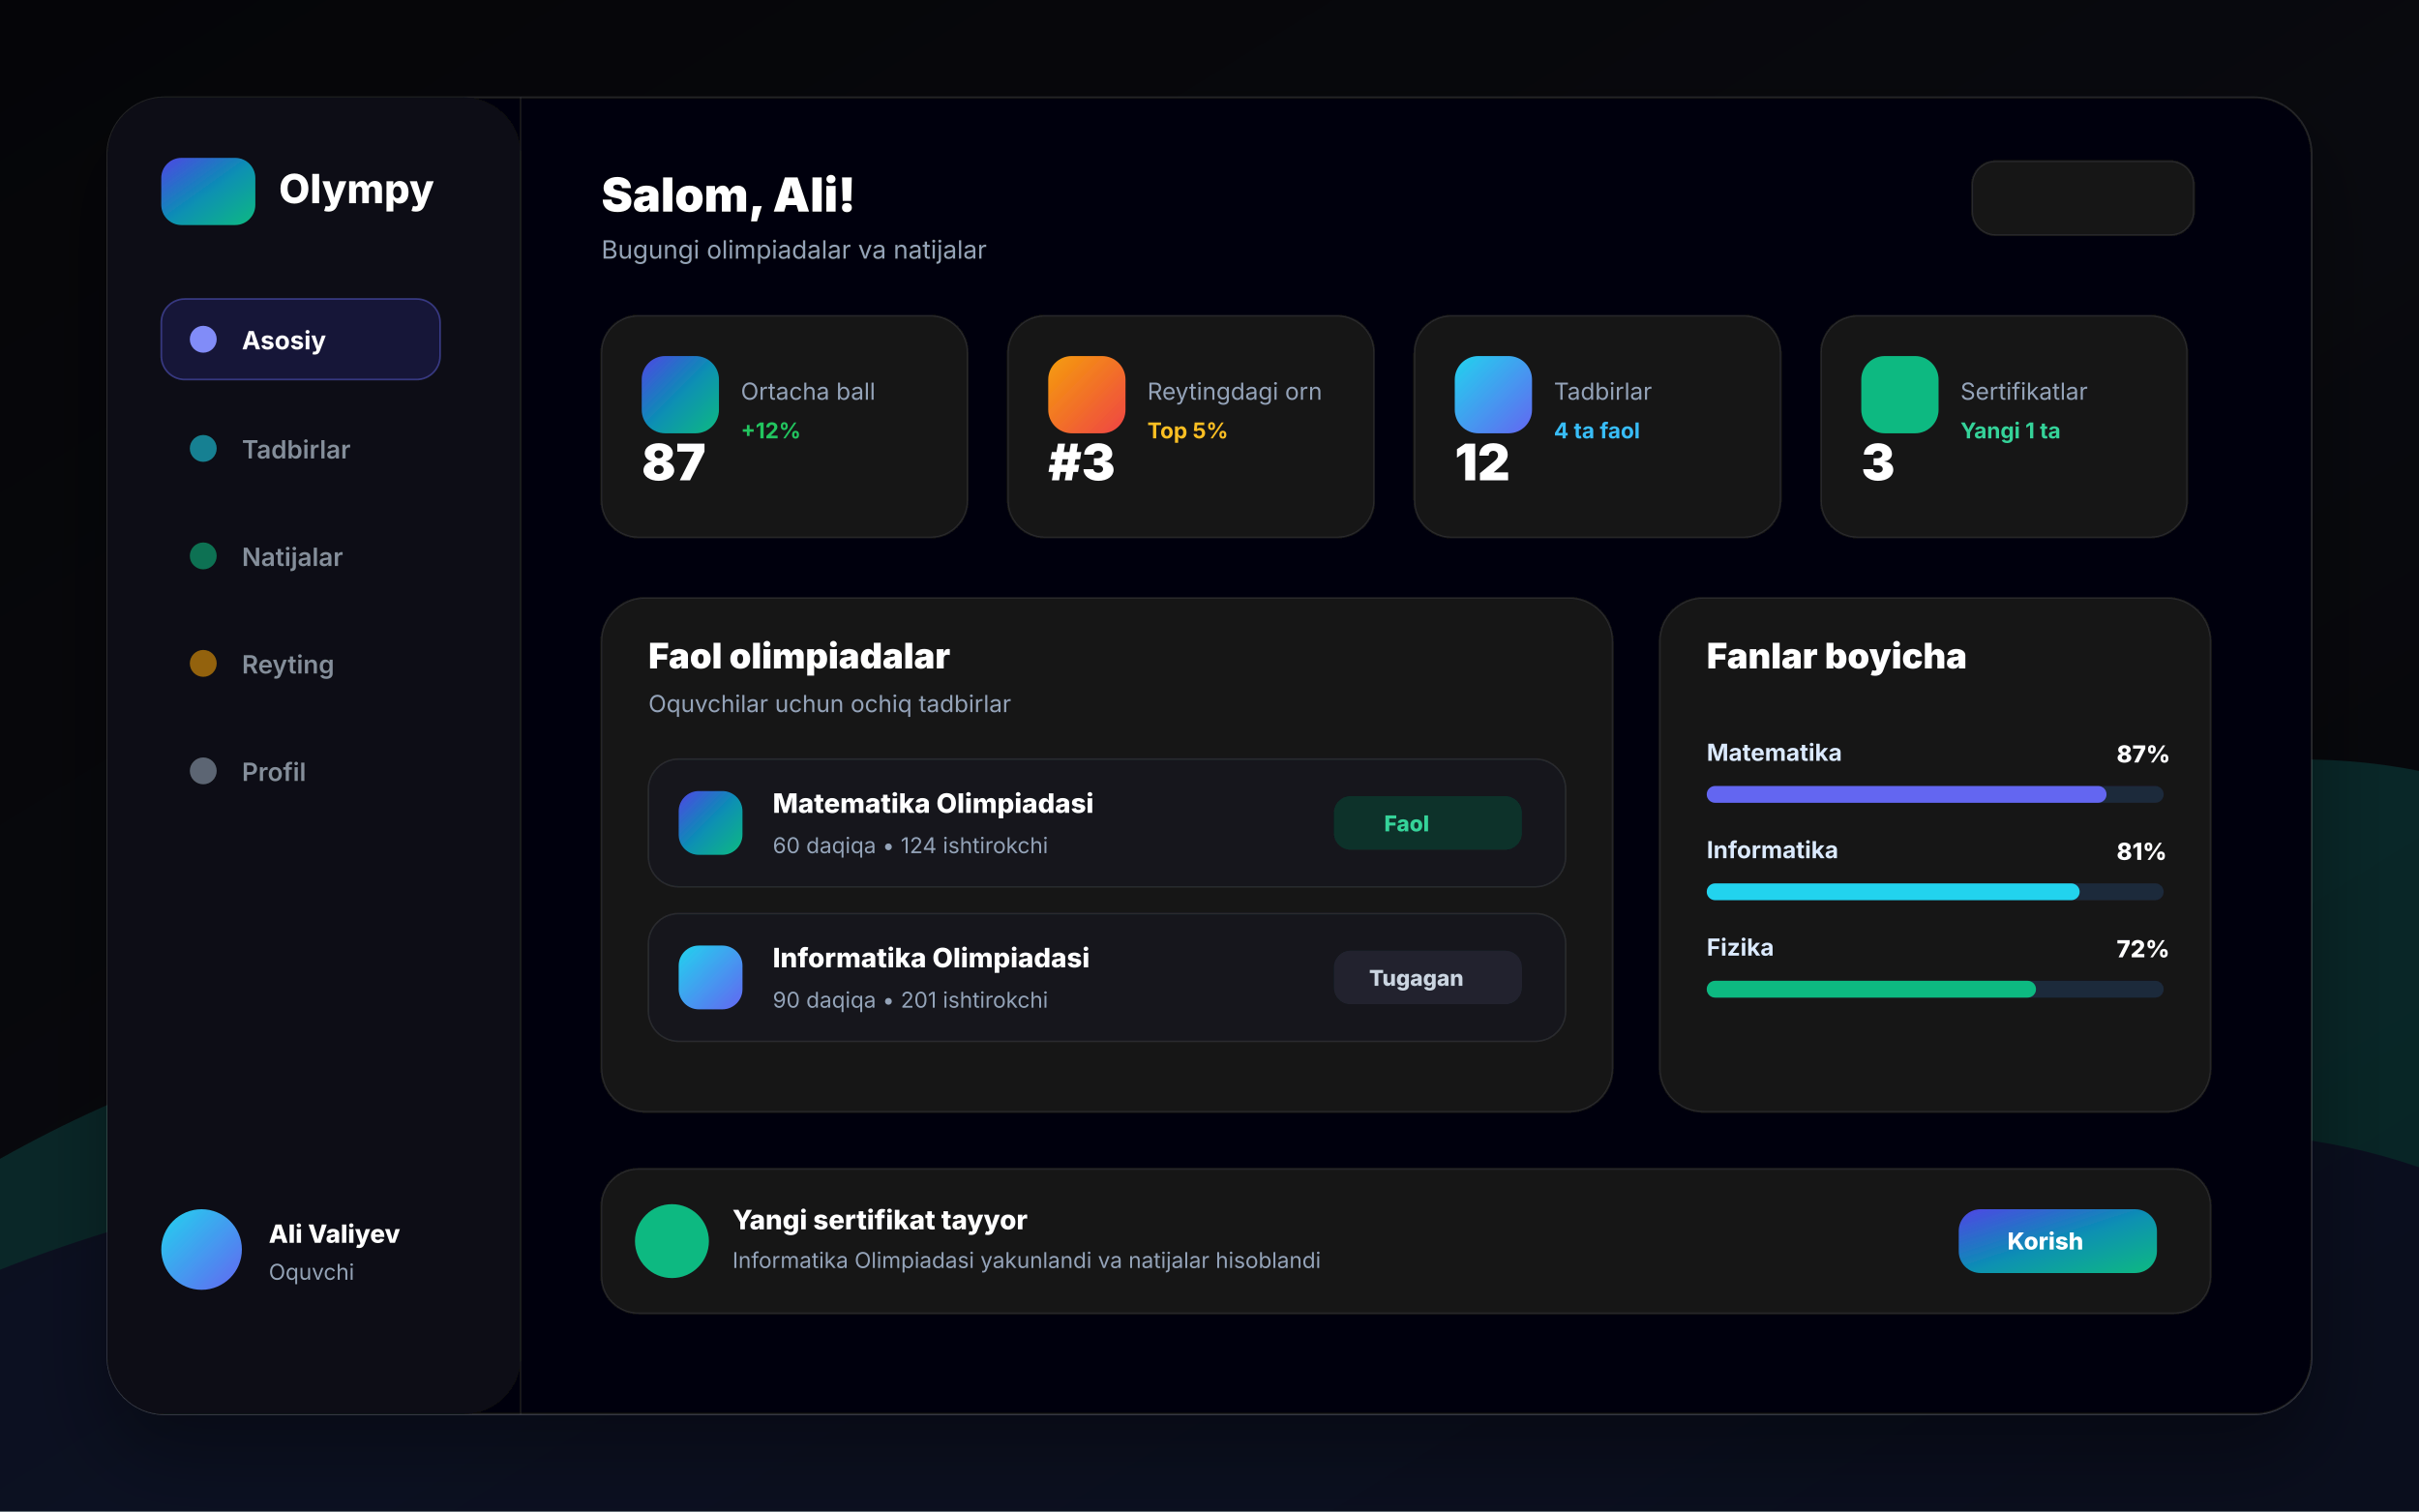
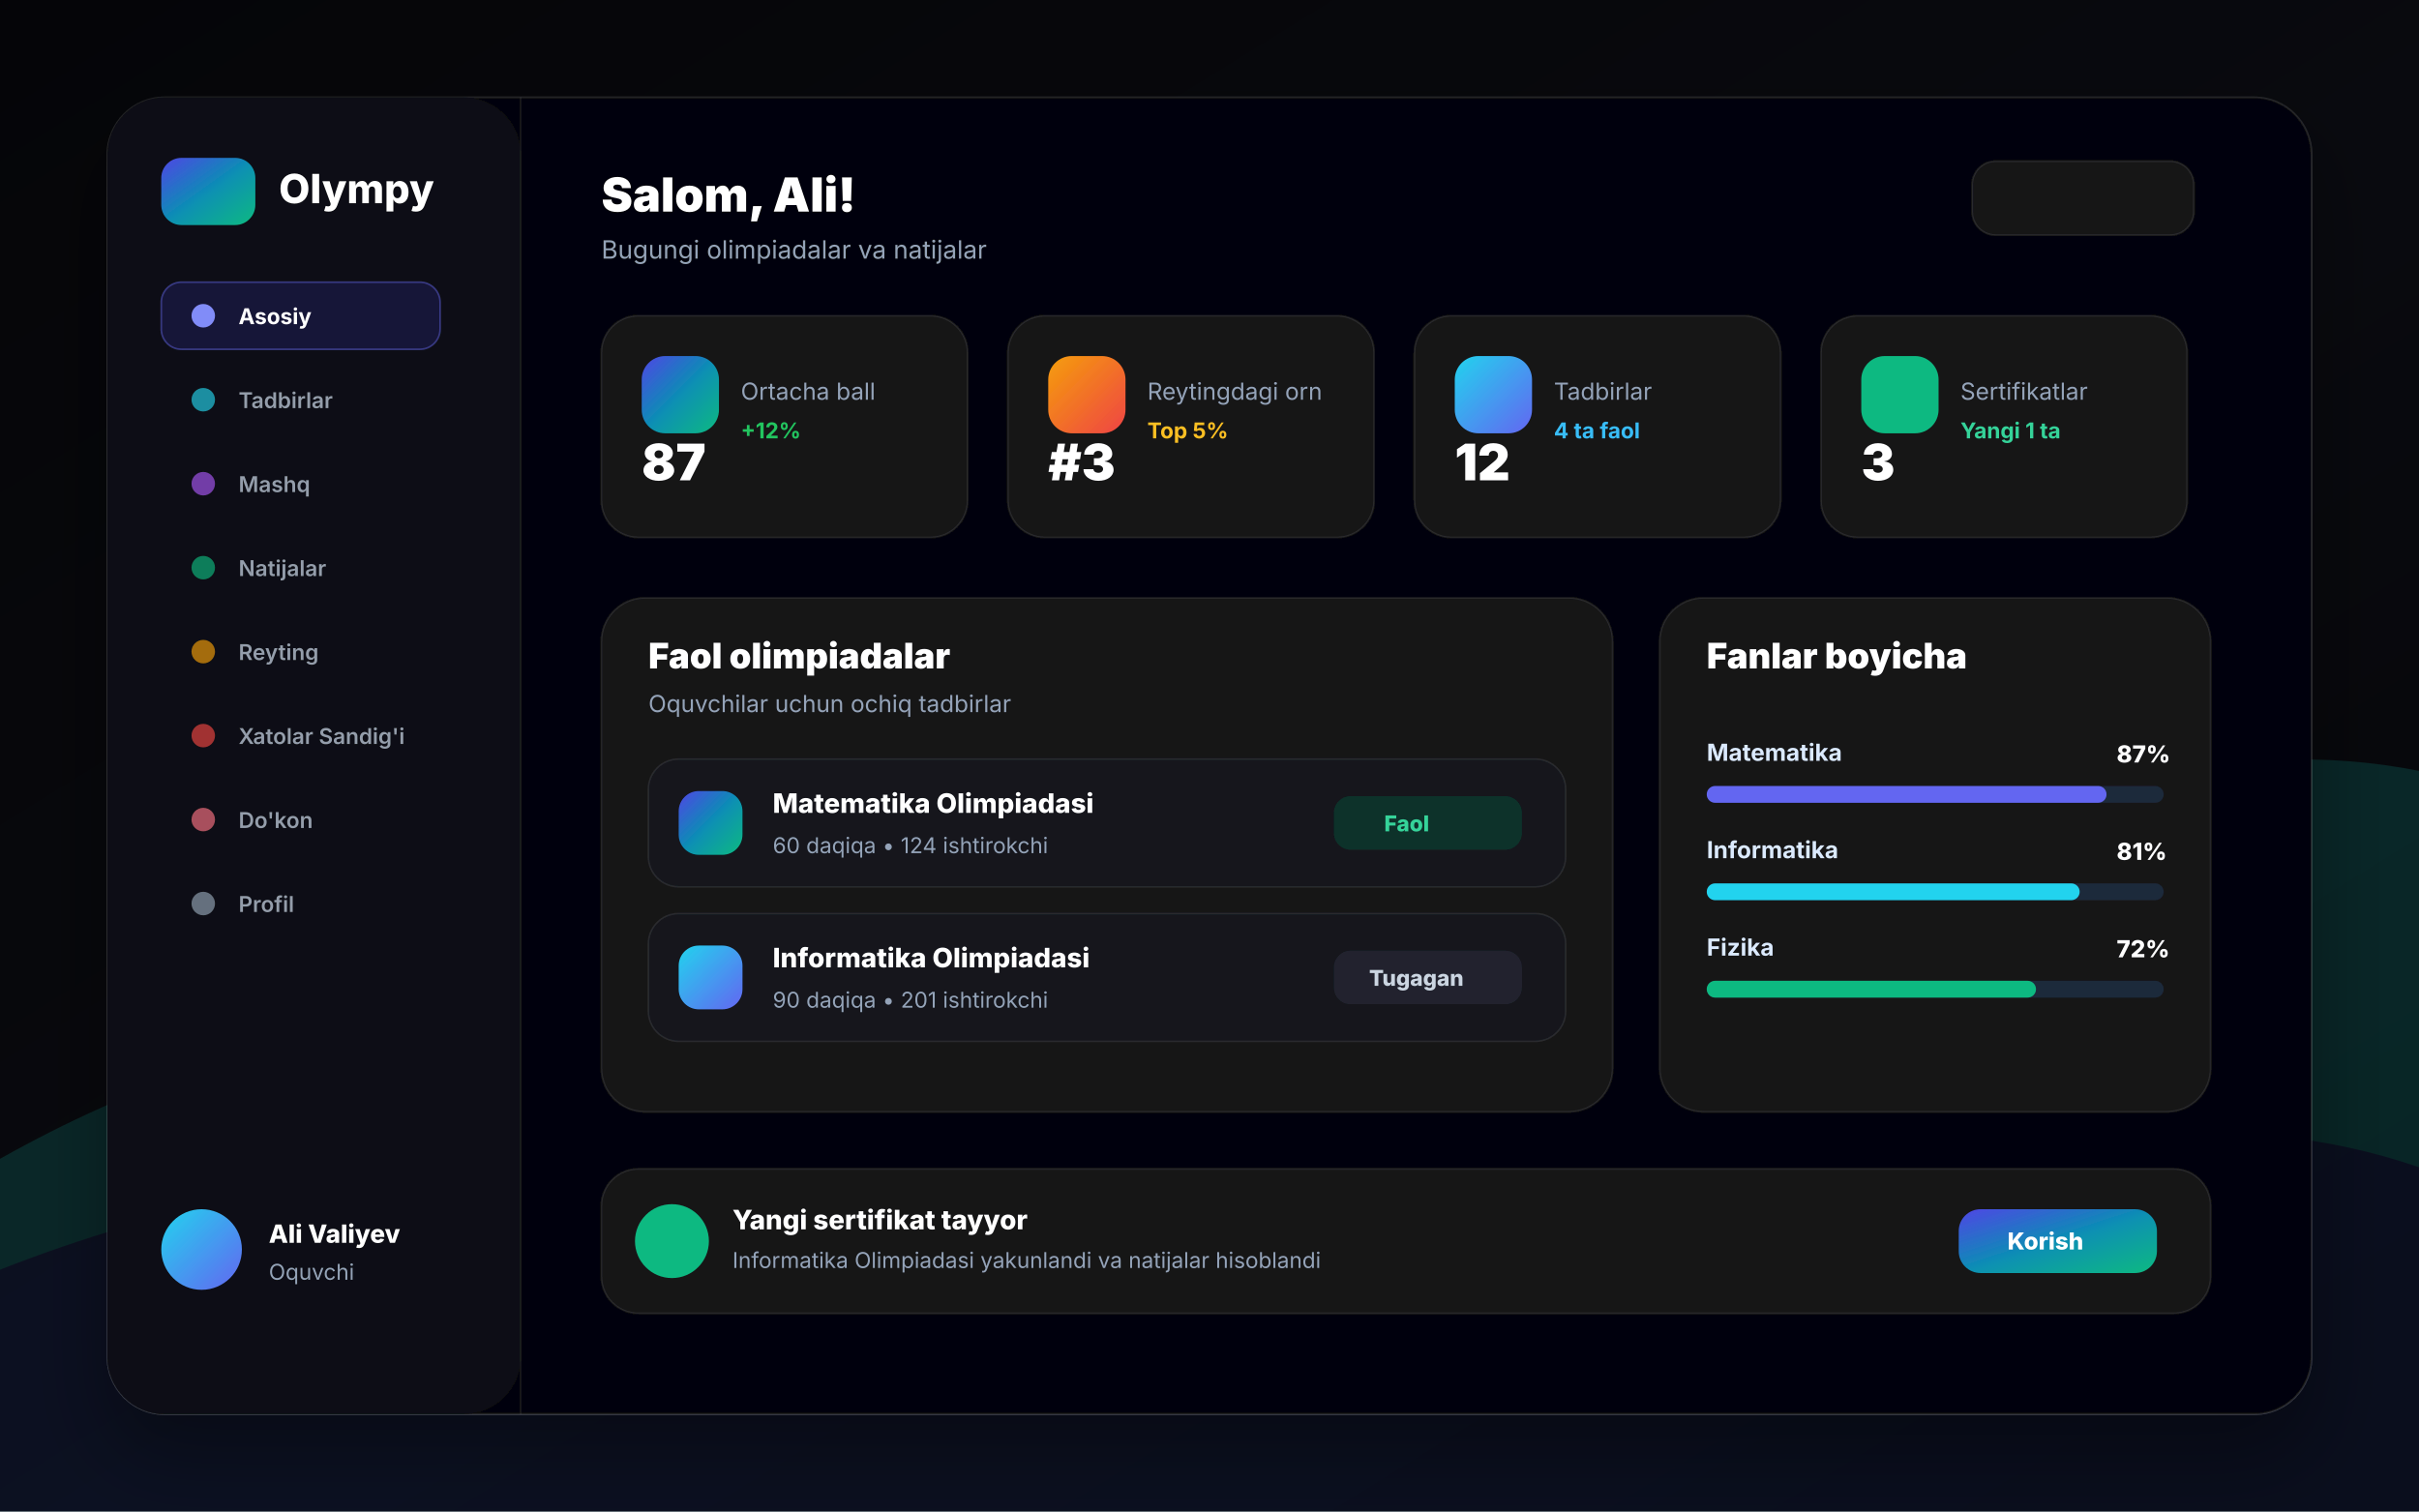
<svg xmlns="http://www.w3.org/2000/svg" width="1440" height="900" viewBox="0 0 1440 900" role="img" aria-labelledby="title desc">
  <defs>
    <linearGradient id="bg" x1="0" y1="0" x2="1" y2="1">
      <stop offset="0" stop-color="#050508" />
      <stop offset="0.55" stop-color="#090a0f" />
      <stop offset="1" stop-color="#050508" />
    </linearGradient>
    <linearGradient id="brand" x1="0" y1="0" x2="1" y2="1">
      <stop offset="0" stop-color="#4f46e5" />
      <stop offset="0.52" stop-color="#0891b2" />
      <stop offset="1" stop-color="#10b981" />
    </linearGradient>
    <linearGradient id="warm" x1="0" y1="0" x2="1" y2="1">
      <stop offset="0" stop-color="#f59e0b" />
      <stop offset="1" stop-color="#ef4444" />
    </linearGradient>
    <linearGradient id="cool" x1="0" y1="0" x2="1" y2="1">
      <stop offset="0" stop-color="#22d3ee" />
      <stop offset="1" stop-color="#6366f1" />
    </linearGradient>
    <filter id="shadow" x="-20%" y="-20%" width="140%" height="140%">
      <feDropShadow dx="0" dy="24" stdDeviation="24" flood-color="#000000" flood-opacity="0.36" />
    </filter>
  </defs>
  <rect width="1440" height="900" fill="url(#bg)" />
  <path d="M0 0h1440v900H0z" fill="none" />
  <g opacity="0.28">
    <path d="M0 690c160-90 330-112 520-64 232 59 357 37 542-73 143-85 268-116 378-94v441H0z" fill="#0f766e" />
    <path d="M0 756c194-76 376-75 545 3 189 88 370 83 543-16 123-70 241-86 352-48v205H0z" fill="#172554" />
  </g>
  <g filter="url(#shadow)">
    <rect x="64" y="58" width="1312" height="784" rx="34" fill="#050508" stroke="#ffffff" stroke-opacity="0.11" />
    <rect x="64" y="58" width="246" height="784" rx="34" fill="#0d0e12" />
    <path d="M310 58v784" stroke="#ffffff" stroke-opacity="0.08" />
    <g transform="translate(96 94)">
      <rect width="56" height="40" rx="12" fill="url(#brand)" />
      <text x="70" y="27" fill="#fff" font-family="Inter, Arial, sans-serif" font-size="24" font-weight="800">Olympy</text>
    </g>
-     <g transform="translate(96 178)" fill="none" font-family="Inter, Arial, sans-serif">
-       <rect width="166" height="48" rx="14" fill="#4f46e5" fill-opacity="0.18" stroke="#6366f1" stroke-opacity="0.45" />
-       <circle cx="25" cy="24" r="8" fill="#818cf8" />
-       <text x="48" y="30" fill="#fff" font-size="15" font-weight="700">Asosiy</text>
-       <g opacity="0.58">
-         <circle cx="25" cy="89" r="8" fill="#22d3ee" />
-         <text x="48" y="95" fill="#dbeafe" font-size="15" font-weight="600">Tadbirlar</text>
-         <circle cx="25" cy="153" r="8" fill="#10b981" />
-         <text x="48" y="159" fill="#dbeafe" font-size="15" font-weight="600">Natijalar</text>
-         <circle cx="25" cy="217" r="8" fill="#f59e0b" />
-         <text x="48" y="223" fill="#dbeafe" font-size="15" font-weight="600">Reyting</text>
-         <circle cx="25" cy="281" r="8" fill="#94a3b8" />
-         <text x="48" y="287" fill="#dbeafe" font-size="15" font-weight="600">Profil</text>
+     <g transform="translate(96 164)" fill="none" font-family="Inter, Arial, sans-serif">
+       <rect width="166" height="40" rx="12" fill="#4f46e5" fill-opacity="0.18" stroke="#6366f1" stroke-opacity="0.45" y="4" />
+       <circle cx="25" cy="24" r="7" fill="#818cf8" />
+       <text x="46" y="29" fill="#fff" font-size="13" font-weight="700">Asosiy</text>
+       <g opacity="0.65">
+         <circle cx="25" cy="74" r="7" fill="#22d3ee" />
+         <text x="46" y="79" fill="#dbeafe" font-size="13" font-weight="600">Tadbirlar</text>
+         <circle cx="25" cy="124" r="7" fill="#a855f7" />
+         <text x="46" y="129" fill="#dbeafe" font-size="13" font-weight="600">Mashq</text>
+         <circle cx="25" cy="174" r="7" fill="#10b981" />
+         <text x="46" y="179" fill="#dbeafe" font-size="13" font-weight="600">Natijalar</text>
+         <circle cx="25" cy="224" r="7" fill="#f59e0b" />
+         <text x="46" y="229" fill="#dbeafe" font-size="13" font-weight="600">Reyting</text>
+         <circle cx="25" cy="274" r="7" fill="#ef4444" />
+         <text x="46" y="279" fill="#dbeafe" font-size="13" font-weight="600">Xatolar Sandig'i</text>
+         <circle cx="25" cy="324" r="7" fill="#fb7185" />
+         <text x="46" y="329" fill="#dbeafe" font-size="13" font-weight="600">Do'kon</text>
+         <circle cx="25" cy="374" r="7" fill="#94a3b8" />
+         <text x="46" y="379" fill="#dbeafe" font-size="13" font-weight="600">Profil</text>
      </g>
    </g>
    <g transform="translate(96 720)">
      <circle cx="24" cy="24" r="24" fill="url(#cool)" />
      <text x="64" y="20" fill="#fff" font-family="Inter, Arial, sans-serif" font-size="15" font-weight="800">Ali Valiyev</text>
      <text x="64" y="42" fill="#94a3b8" font-family="Inter, Arial, sans-serif" font-size="13">Oquvchi</text>
    </g>
    <g transform="translate(358 96)" font-family="Inter, Arial, sans-serif">
      <text x="0" y="30" fill="#fff" font-size="28" font-weight="850">Salom, Ali!</text>
      <text x="0" y="58" fill="#94a3b8" font-size="15">Bugungi olimpiadalar va natijalar</text>
      <rect x="816" y="0" width="132" height="44" rx="14" fill="#ffffff" fill-opacity="0.07" stroke="#ffffff" stroke-opacity="0.1" />
      <text id="landing-date" x="840" y="28" fill="#dbeafe" font-size="14" font-weight="700" />
    </g>
    <g transform="translate(358 188)" font-family="Inter, Arial, sans-serif">
      <g>
        <rect width="218" height="132" rx="22" fill="#ffffff" fill-opacity="0.07" stroke="#ffffff" stroke-opacity="0.1" />
        <rect x="24" y="24" width="46" height="46" rx="14" fill="url(#brand)" />
        <text x="24" y="98" fill="#fff" font-size="30" font-weight="850">87</text>
        <text x="83" y="50" fill="#94a3b8" font-size="14">Ortacha ball</text>
        <text x="83" y="73" fill="#22c55e" font-size="13" font-weight="700">+12%</text>
      </g>
      <g transform="translate(242 0)">
        <rect width="218" height="132" rx="22" fill="#ffffff" fill-opacity="0.07" stroke="#ffffff" stroke-opacity="0.1" />
        <rect x="24" y="24" width="46" height="46" rx="14" fill="url(#warm)" />
        <text x="24" y="98" fill="#fff" font-size="30" font-weight="850">#3</text>
        <text x="83" y="50" fill="#94a3b8" font-size="14">Reytingdagi orn</text>
        <text x="83" y="73" fill="#fbbf24" font-size="13" font-weight="700">Top 5%</text>
      </g>
      <g transform="translate(484 0)">
        <rect width="218" height="132" rx="22" fill="#ffffff" fill-opacity="0.07" stroke="#ffffff" stroke-opacity="0.1" />
        <rect x="24" y="24" width="46" height="46" rx="14" fill="url(#cool)" />
        <text x="24" y="98" fill="#fff" font-size="30" font-weight="850">12</text>
        <text x="83" y="50" fill="#94a3b8" font-size="14">Tadbirlar</text>
        <text x="83" y="73" fill="#38bdf8" font-size="13" font-weight="700">4 ta faol</text>
      </g>
      <g transform="translate(726 0)">
        <rect width="218" height="132" rx="22" fill="#ffffff" fill-opacity="0.07" stroke="#ffffff" stroke-opacity="0.1" />
        <rect x="24" y="24" width="46" height="46" rx="14" fill="#10b981" />
        <text x="24" y="98" fill="#fff" font-size="30" font-weight="850">3</text>
        <text x="83" y="50" fill="#94a3b8" font-size="14">Sertifikatlar</text>
        <text x="83" y="73" fill="#34d399" font-size="13" font-weight="700">Yangi 1 ta</text>
      </g>
    </g>
    <g transform="translate(358 356)" font-family="Inter, Arial, sans-serif">
      <rect width="602" height="306" rx="26" fill="#ffffff" fill-opacity="0.07" stroke="#ffffff" stroke-opacity="0.1" />
      <text x="28" y="42" fill="#fff" font-size="21" font-weight="850">Faol olimpiadalar</text>
      <text x="28" y="68" fill="#94a3b8" font-size="14">Oquvchilar uchun ochiq tadbirlar</text>
      <g transform="translate(28 96)">
        <rect width="546" height="76" rx="18" fill="#12141a" stroke="#ffffff" stroke-opacity="0.09" />
        <rect x="18" y="19" width="38" height="38" rx="12" fill="url(#brand)" />
        <text x="74" y="32" fill="#fff" font-size="16" font-weight="800">Matematika Olimpiadasi</text>
        <text x="74" y="56" fill="#94a3b8" font-size="13">60 daqiqa • 124 ishtirokchi</text>
        <rect x="408" y="22" width="112" height="32" rx="10" fill="#10b981" fill-opacity="0.18" />
        <text x="438" y="43" fill="#34d399" font-size="13" font-weight="800">Faol</text>
      </g>
      <g transform="translate(28 188)">
        <rect width="546" height="76" rx="18" fill="#12141a" stroke="#ffffff" stroke-opacity="0.09" />
        <rect x="18" y="19" width="38" height="38" rx="12" fill="url(#cool)" />
        <text x="74" y="32" fill="#fff" font-size="16" font-weight="800">Informatika Olimpiadasi</text>
        <text x="74" y="56" fill="#94a3b8" font-size="13">90 daqiqa • 201 ishtirokchi</text>
        <rect x="408" y="22" width="112" height="32" rx="10" fill="#64748b" fill-opacity="0.18" />
        <text x="429" y="43" fill="#cbd5e1" font-size="13" font-weight="800">Tugagan</text>
      </g>
    </g>
    <g transform="translate(988 356)" font-family="Inter, Arial, sans-serif">
      <rect width="328" height="306" rx="26" fill="#ffffff" fill-opacity="0.07" stroke="#ffffff" stroke-opacity="0.1" />
      <text x="28" y="42" fill="#fff" font-size="21" font-weight="850">Fanlar boyicha</text>
      <g transform="translate(28 78)">
        <text y="19" fill="#dbeafe" font-size="14" font-weight="700">Matematika</text>
        <rect y="34" width="272" height="10" rx="5" fill="#1e293b" />
        <rect y="34" width="238" height="10" rx="5" fill="#6366f1" />
        <text x="244" y="20" fill="#fff" font-size="14" font-weight="800">87%</text>
      </g>
      <g transform="translate(28 136)">
        <text y="19" fill="#dbeafe" font-size="14" font-weight="700">Informatika</text>
        <rect y="34" width="272" height="10" rx="5" fill="#1e293b" />
        <rect y="34" width="222" height="10" rx="5" fill="#22d3ee" />
        <text x="244" y="20" fill="#fff" font-size="14" font-weight="800">81%</text>
      </g>
      <g transform="translate(28 194)">
        <text y="19" fill="#dbeafe" font-size="14" font-weight="700">Fizika</text>
        <rect y="34" width="272" height="10" rx="5" fill="#1e293b" />
        <rect y="34" width="196" height="10" rx="5" fill="#10b981" />
        <text x="244" y="20" fill="#fff" font-size="14" font-weight="800">72%</text>
      </g>
    </g>
    <g transform="translate(358 696)" font-family="Inter, Arial, sans-serif">
      <rect width="958" height="86" rx="22" fill="#ffffff" fill-opacity="0.07" stroke="#ffffff" stroke-opacity="0.1" />
      <circle cx="42" cy="43" r="22" fill="#10b981" />
      <text x="78" y="36" fill="#fff" font-size="16" font-weight="800">Yangi sertifikat tayyor</text>
      <text x="78" y="59" fill="#94a3b8" font-size="13">Informatika Olimpiadasi yakunlandi va natijalar hisoblandi</text>
      <rect x="808" y="24" width="118" height="38" rx="13" fill="url(#brand)" />
      <text x="837" y="48" fill="#fff" font-size="14" font-weight="800">Korish</text>
    </g>
  </g>
</svg>
